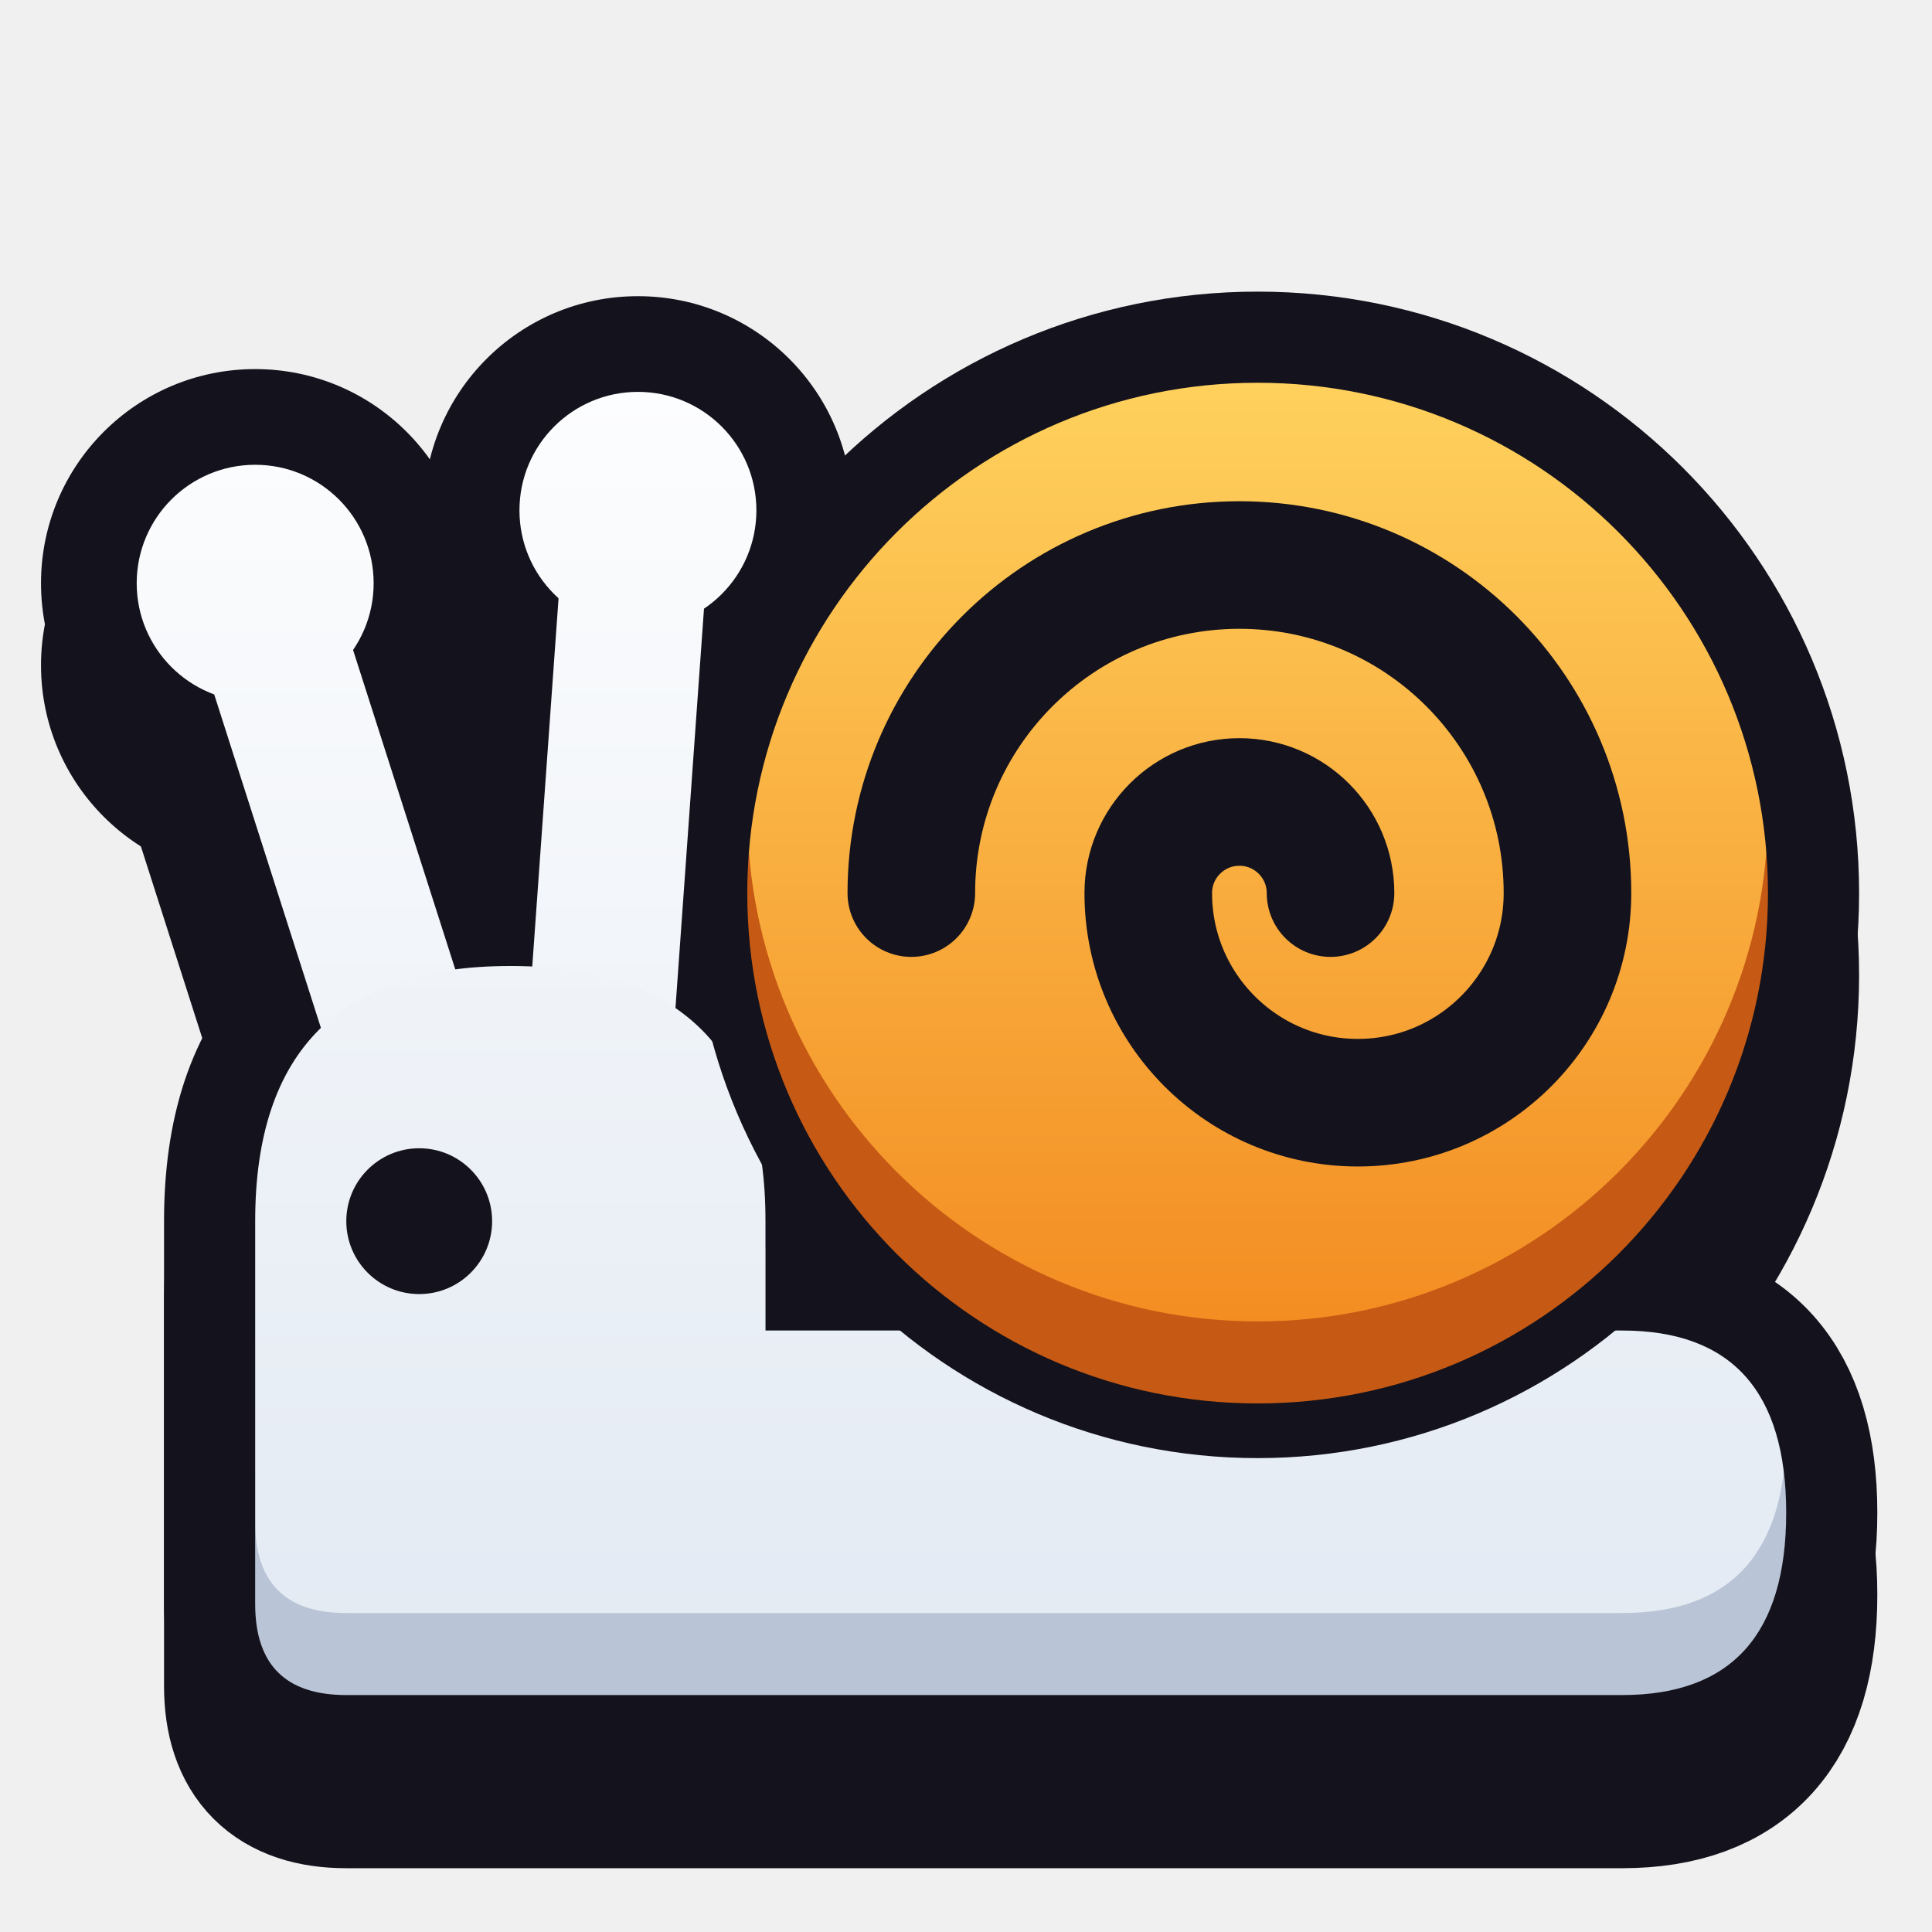
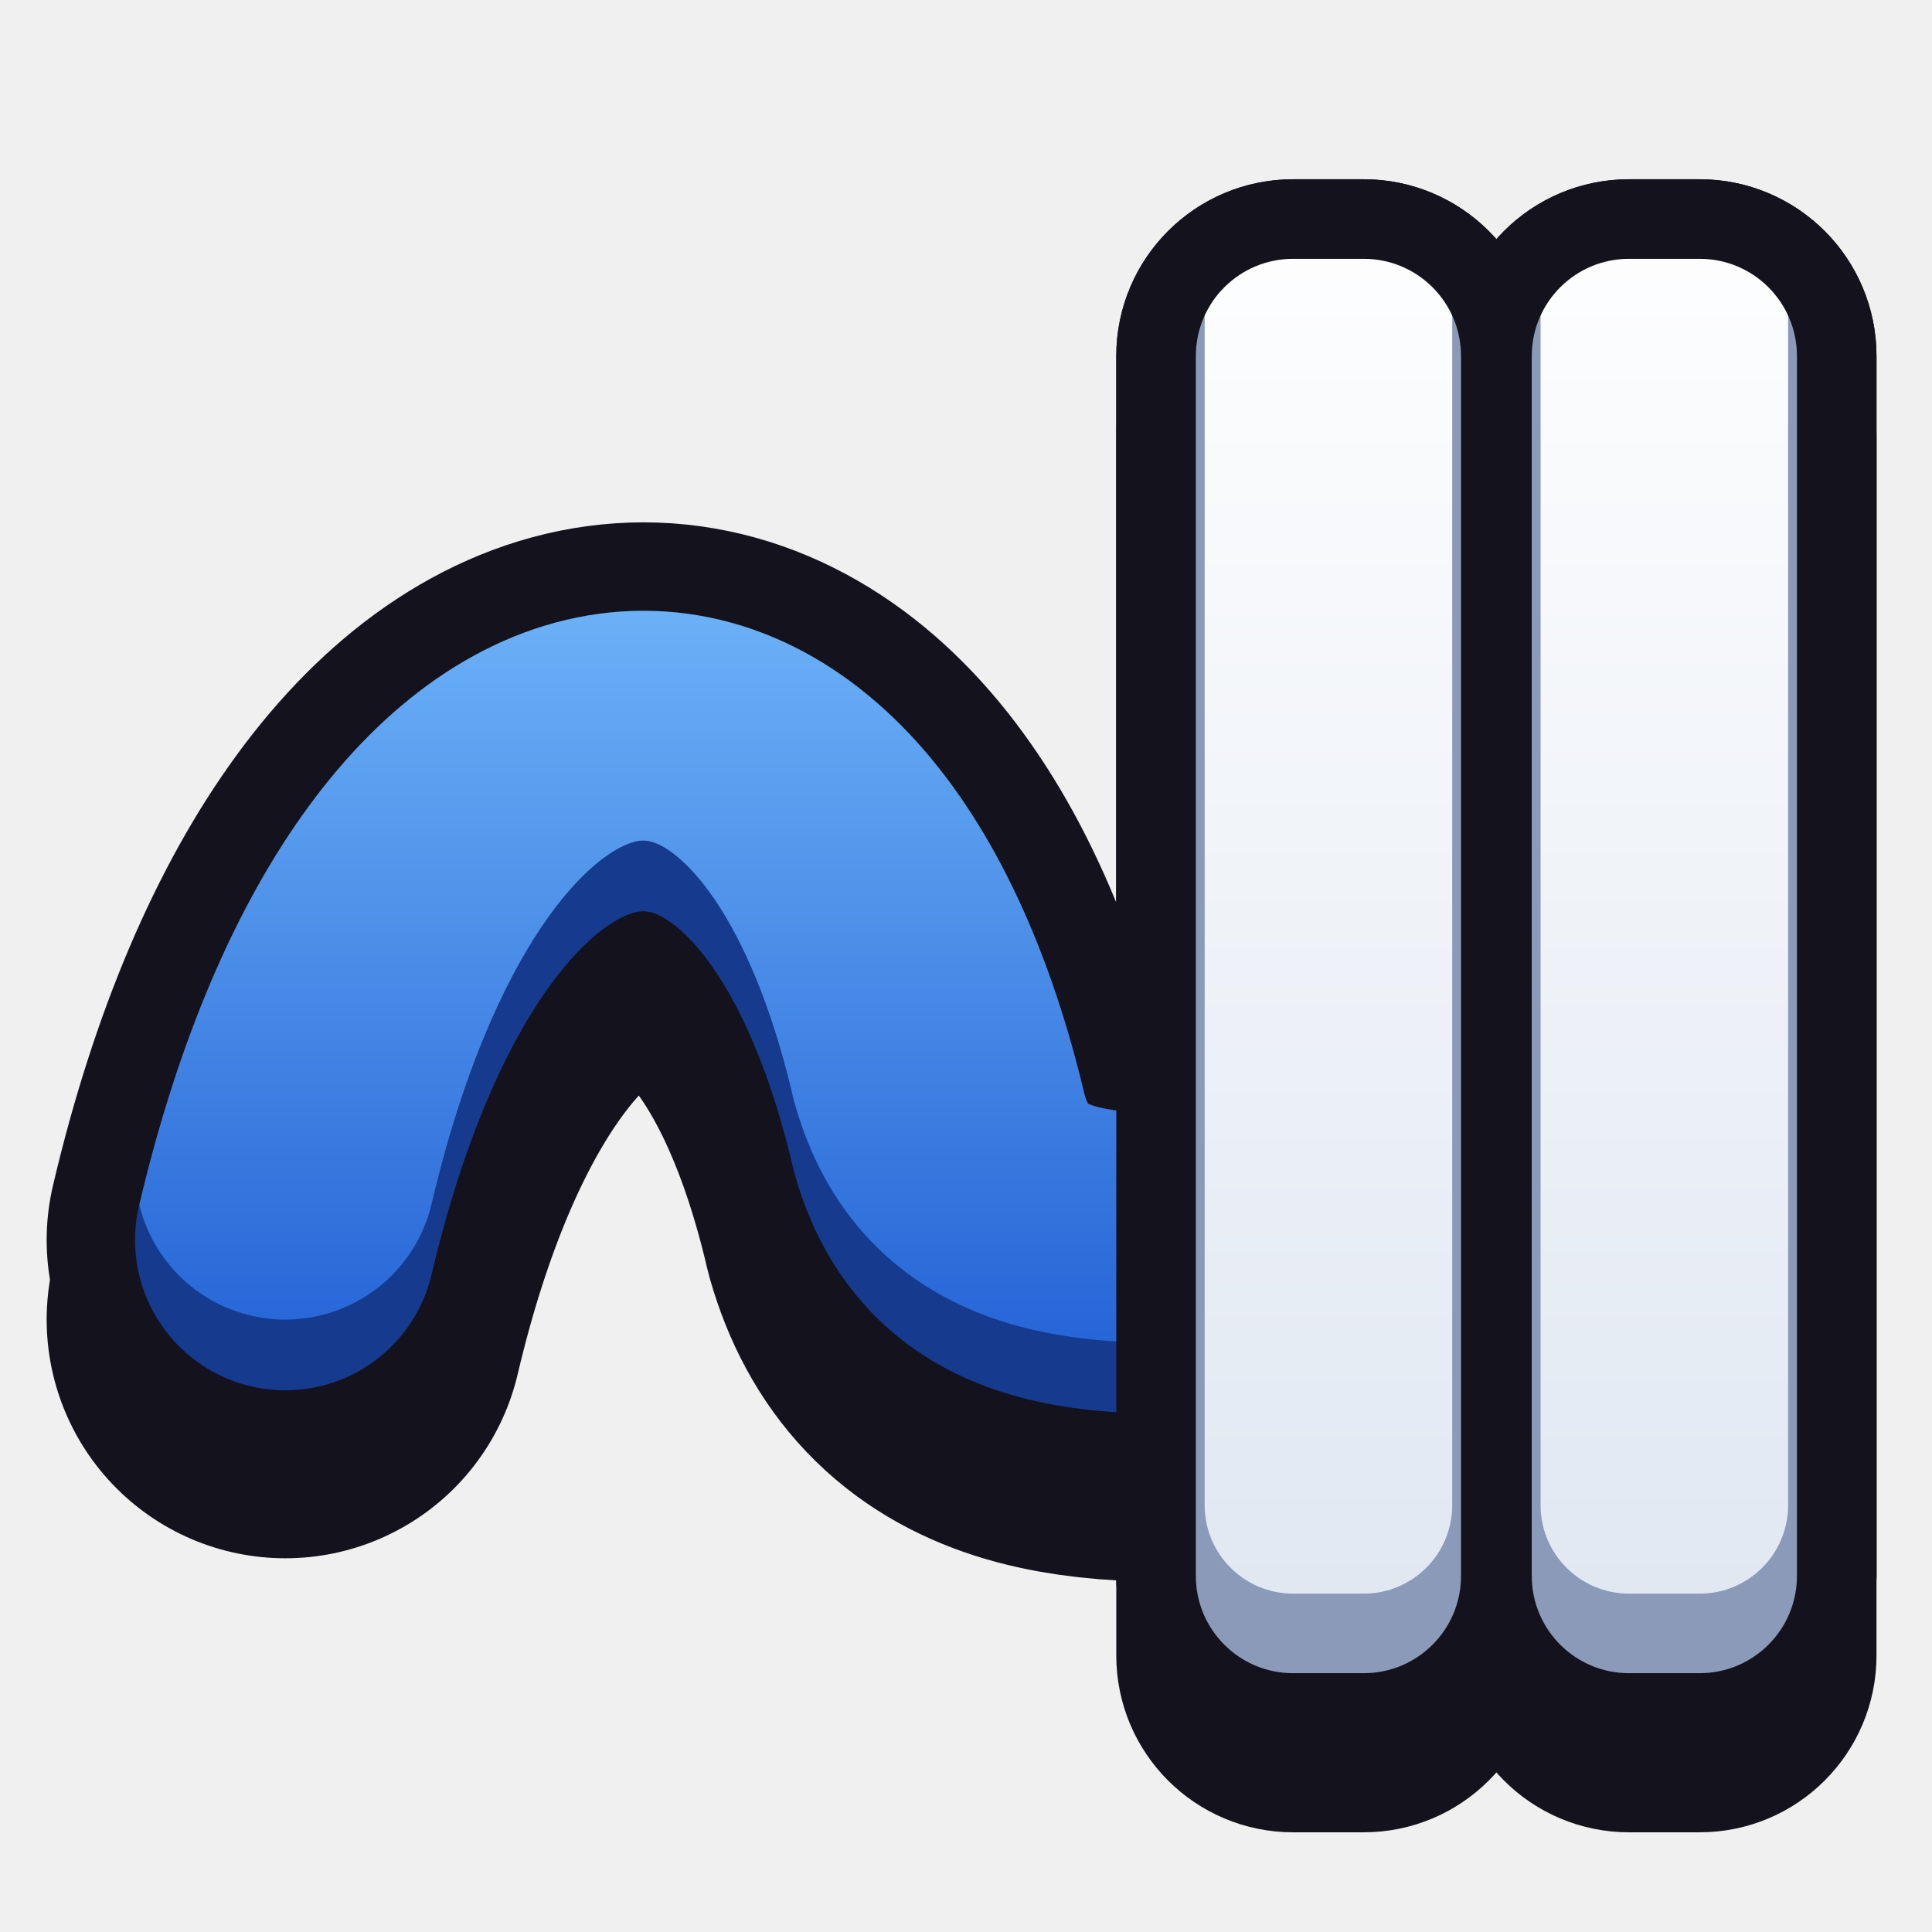
<svg xmlns="http://www.w3.org/2000/svg" viewBox="-6 -6 212 212" width="64" height="64">
  <defs>
-     <linearGradient id="w" gradientUnits="userSpaceOnUse" x1="0" y1="20" x2="0" y2="185">
+     <linearGradient id="gw" gradientUnits="userSpaceOnUse" x1="0" y1="44" x2="0" y2="150">
+       <stop offset="0" stop-color="#7CC4FF" />
+       <stop offset="1" stop-color="#2463D6" />
+     </linearGradient>
+     <linearGradient id="gb" gradientUnits="userSpaceOnUse" x1="0" y1="14" x2="0" y2="176">
      <stop offset="0" stop-color="#FFFFFF" />
-       <stop offset="1" stop-color="#E3EAF3" />
+       <stop offset="1" stop-color="#E1E8F2" />
    </linearGradient>
-     <linearGradient id="o" gradientUnits="userSpaceOnUse" x1="0" y1="34" x2="0" y2="150">
-       <stop offset="0" stop-color="#FFD25E" />
-       <stop offset="1" stop-color="#F2861C" />
-     </linearGradient>
-     <g id="body">
-       <path d="M22,170 L22,128 Q22,100 50,100 Q78,100 78,128 L78,140 L172,140 Q190,140 190,160 Q190,180 172,180 L32,180 Q22,180 22,170 Z" />
+     <path id="s" d="M24,128 C40,60 84,56 98,116 C102,130 114,132 136,130" />
+     <g id="b">
+       <rect x="128" y="18" width="28" height="158" rx="10" />
+       <rect x="166" y="18" width="28" height="158" rx="10" />
    </g>
-     <g id="stalks" fill="none" stroke-linecap="round">
-       <path d="M38,108 L22,58 M60,106 L64,50" />
-     </g>
-     <mask id="mb" maskUnits="userSpaceOnUse" x="-10" y="-10" width="220" height="220">
-       <use href="#body" fill="#fff" />
+     <mask id="mw" maskUnits="userSpaceOnUse" x="-20" y="-20" width="240" height="240">
+       <use href="#s" fill="none" stroke="#fff" stroke-width="34" stroke-linecap="round" />
    </mask>
-     <mask id="ms" maskUnits="userSpaceOnUse" x="-10" y="-10" width="220" height="220">
-       <circle cx="132" cy="92" r="56" fill="#fff" />
+     <mask id="mb" maskUnits="userSpaceOnUse" x="-20" y="-20" width="240" height="240">
+       <use href="#b" fill="#fff" stroke="#fff" stroke-width="2" />
    </mask>
  </defs>
-   <g stroke-linejoin="round">
-     <g transform="translate(0,9)" fill="#14121C" stroke="#14121C">
-       <use href="#body" stroke-width="20" />
-       <use href="#stalks" stroke-width="36" />
-       <circle cx="22" cy="58" r="23" />
-       <circle cx="64" cy="50" r="23" />
-       <circle cx="132" cy="92" r="56" stroke-width="20" />
+   <g transform="translate(100,100) scale(0.97) translate(-101,-97)" stroke-linecap="round" stroke-linejoin="round">
+     <g transform="translate(0,9)" stroke="#14121C">
+       <use href="#s" fill="none" stroke-width="54" />
+       <use href="#b" fill="#14121C" stroke-width="20" />
    </g>
-     <g fill="#14121C" stroke="#14121C">
-       <use href="#body" stroke-width="20" />
-       <use href="#stalks" stroke-width="36" />
-       <circle cx="22" cy="58" r="23" />
-       <circle cx="64" cy="50" r="23" />
-       <circle cx="132" cy="92" r="56" stroke-width="20" />
+     <g stroke="#14121C">
+       <use href="#s" fill="none" stroke-width="54" />
+       <use href="#b" fill="#14121C" stroke-width="20" />
    </g>
-     <use href="#stalks" stroke="url(#w)" stroke-width="16" />
-     <circle cx="22" cy="58" r="13" fill="url(#w)" />
-     <circle cx="64" cy="50" r="13" fill="url(#w)" />
+     <g mask="url(#mw)">
+       <rect x="-20" y="-20" width="240" height="240" fill="#163A8E" />
+       <use href="#s" transform="translate(0,-8)" fill="none" stroke="url(#gw)" stroke-width="34" />
+     </g>
+     <use href="#b" fill="#14121C" stroke="#14121C" stroke-width="20" />
    <g mask="url(#mb)">
-       <rect x="-10" y="-10" width="220" height="220" fill="#B9C5D6" />
-       <use href="#body" fill="url(#w)" transform="translate(0,-9)" />
+       <rect x="-20" y="-20" width="240" height="240" fill="#8A9AB8" />
+       <use href="#b" transform="translate(0,-8)" fill="url(#gb)" />
    </g>
-     <circle cx="132" cy="92" r="62" fill="#14121C" />
-     <g mask="url(#ms)">
-       <rect x="-10" y="-10" width="220" height="220" fill="#C65A14" />
-       <circle cx="132" cy="83" r="56" fill="url(#o)" />
-     </g>
-     <path d="M140,92 A10,10 0 0 0 120,92 A23,23 0 0 0 166,92 A36,36 0 0 0 94,92" fill="none" stroke="#14121C" stroke-width="14" stroke-linecap="round" />
-     <circle cx="40" cy="128" r="8" fill="#14121C" />
  </g>
</svg>
